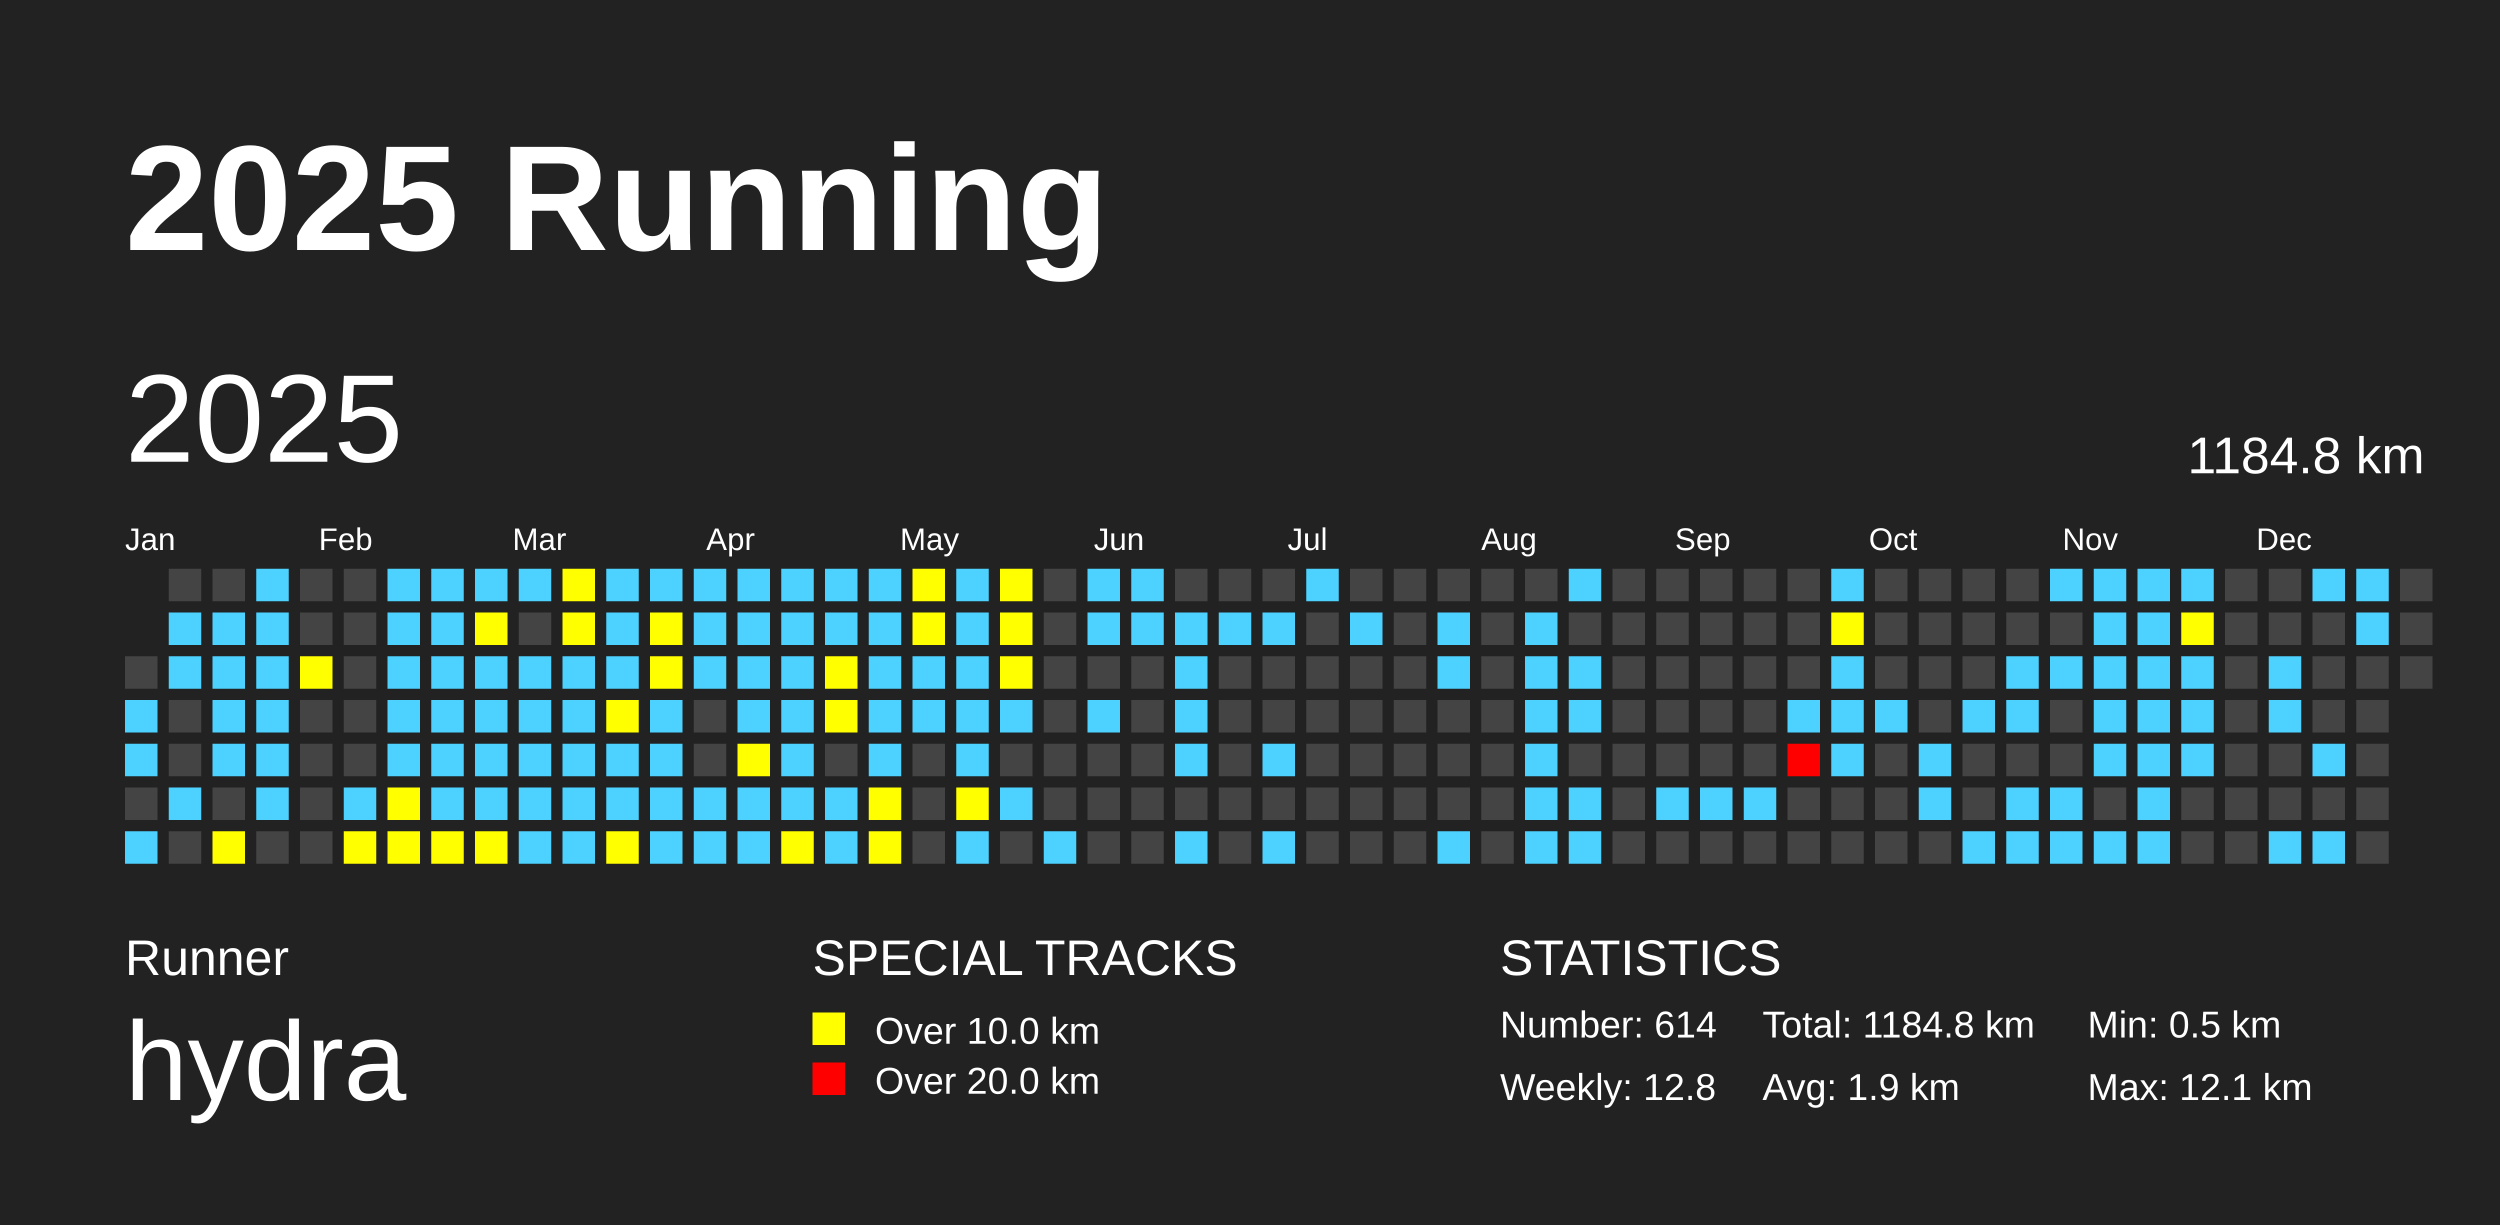
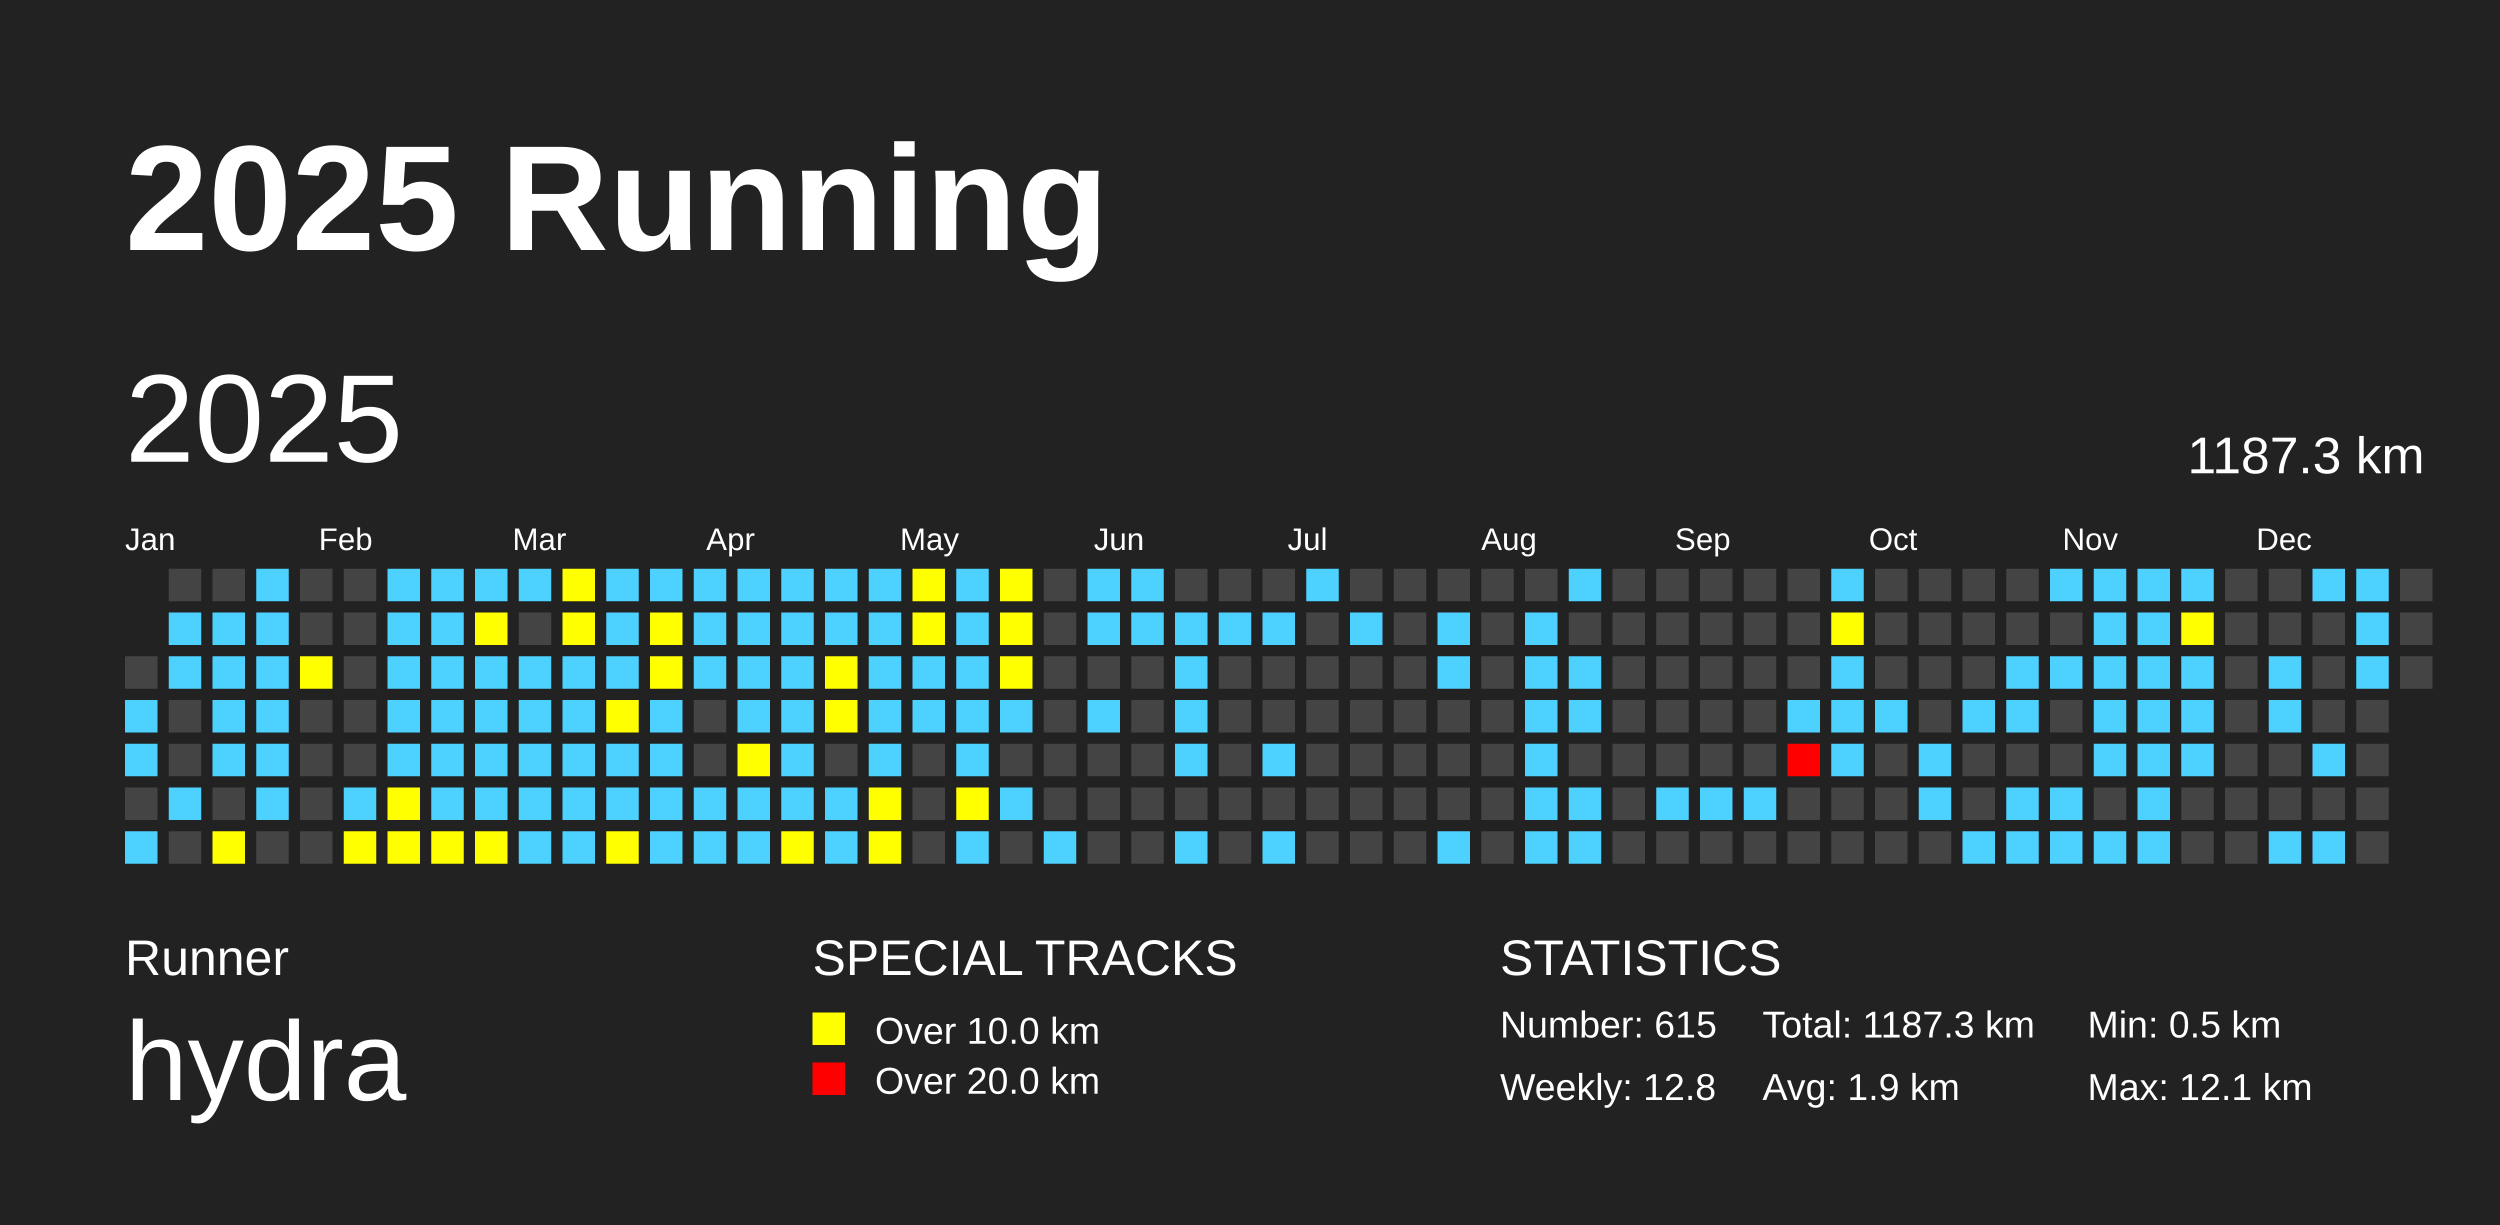
<svg xmlns="http://www.w3.org/2000/svg" baseProfile="full" height="98mm" version="1.1" viewBox="0,0,200,98" width="200mm">
  <defs />
  <rect fill="#222222" height="98" width="200" x="0" y="0" />
  <text fill="#FFFFFF" style="font-size:12px; font-family:Arial; font-weight:bold;" x="10" y="20">2025 Running</text>
  <text fill="#FFFFFF" style="font-size:4px; font-family:Arial" x="10" y="78">Runner</text>
  <text fill="#FFFFFF" style="font-size:9px; font-family:Arial" x="10" y="88">hydra</text>
  <text fill="#FFFFFF" style="font-size:4px; font-family:Arial" x="65" y="78">SPECIAL TRACKS</text>
  <rect fill="yellow" height="2.6" width="2.6" x="65" y="81" />
  <text fill="#FFFFFF" style="font-size:3px; font-family:Arial" x="70" y="83.5">Over 10.0 km</text>
  <rect fill="red" height="2.6" width="2.6" x="65" y="85" />
  <text fill="#FFFFFF" style="font-size:3px; font-family:Arial" x="70" y="87.5">Over 20.0 km</text>
  <text fill="#FFFFFF" style="font-size:4px; font-family:Arial" x="120" y="78">STATISTICS</text>
-   <text fill="#FFFFFF" style="font-size:3px; font-family:Arial" x="120" y="83">Number: 614</text>
+   <text fill="#FFFFFF" style="font-size:3px; font-family:Arial" x="120" y="83">Number: 615</text>
  <text fill="#FFFFFF" style="font-size:3px; font-family:Arial" x="120" y="88">Weekly: 12.8</text>
-   <text fill="#FFFFFF" style="font-size:3px; font-family:Arial" x="141" y="83">Total: 1184.8 km</text>
+   <text fill="#FFFFFF" style="font-size:3px; font-family:Arial" x="141" y="83">Total: 1187.3 km</text>
  <text fill="#FFFFFF" style="font-size:3px; font-family:Arial" x="141" y="88">Avg: 1.9 km</text>
  <text fill="#FFFFFF" style="font-size:3px; font-family:Arial" x="167" y="83">Min: 0.5 km</text>
  <text fill="#FFFFFF" style="font-size:3px; font-family:Arial" x="167" y="88">Max: 12.1 km</text>
  <text dominant-baseline="hanging" fill="#FFFFFF" style="font-size:10.0px; font-family:Arial;" x="10" y="30">2025</text>
-   <text dominant-baseline="hanging" fill="#FFFFFF" style="font-size:4.125px; font-family:Arial;" x="175" y="35">1184.8 km</text>
+   <text dominant-baseline="hanging" fill="#FFFFFF" style="font-size:4.125px; font-family:Arial;" x="175" y="35">1187.3 km</text>
  <text fill="#FFFFFF" style="font-size:2.5px; font-family:Arial" x="10.0" y="44">Jan</text>
  <text fill="#FFFFFF" style="font-size:2.5px; font-family:Arial" x="25.5" y="44">Feb</text>
  <text fill="#FFFFFF" style="font-size:2.5px; font-family:Arial" x="41.0" y="44">Mar</text>
  <text fill="#FFFFFF" style="font-size:2.5px; font-family:Arial" x="56.5" y="44">Apr</text>
  <text fill="#FFFFFF" style="font-size:2.5px; font-family:Arial" x="72.0" y="44">May</text>
  <text fill="#FFFFFF" style="font-size:2.5px; font-family:Arial" x="87.5" y="44">Jun</text>
  <text fill="#FFFFFF" style="font-size:2.5px; font-family:Arial" x="103.0" y="44">Jul</text>
  <text fill="#FFFFFF" style="font-size:2.5px; font-family:Arial" x="118.5" y="44">Aug</text>
  <text fill="#FFFFFF" style="font-size:2.5px; font-family:Arial" x="134.0" y="44">Sep</text>
  <text fill="#FFFFFF" style="font-size:2.5px; font-family:Arial" x="149.5" y="44">Oct</text>
  <text fill="#FFFFFF" style="font-size:2.5px; font-family:Arial" x="165.0" y="44">Nov</text>
  <text fill="#FFFFFF" style="font-size:2.5px; font-family:Arial" x="180.5" y="44">Dec</text>
  <rect fill="#444444" height="2.6" width="2.6" x="10.0" y="52.5" />
  <rect fill="#4DD2FF" height="2.6" width="2.6" x="10.0" y="56.0" />
  <rect fill="#4DD2FF" height="2.6" width="2.6" x="10.0" y="59.5" />
  <rect fill="#444444" height="2.6" width="2.6" x="10.0" y="63.0" />
  <rect fill="#4DD2FF" height="2.6" width="2.6" x="10.0" y="66.5" />
  <rect fill="#444444" height="2.6" width="2.6" x="13.5" y="45.5" />
  <rect fill="#4DD2FF" height="2.6" width="2.6" x="13.5" y="49.0" />
  <rect fill="#4DD2FF" height="2.6" width="2.6" x="13.5" y="52.5" />
  <rect fill="#444444" height="2.6" width="2.6" x="13.5" y="56.0" />
  <rect fill="#444444" height="2.6" width="2.6" x="13.5" y="59.5" />
  <rect fill="#4DD2FF" height="2.6" width="2.6" x="13.5" y="63.0" />
  <rect fill="#444444" height="2.6" width="2.6" x="13.5" y="66.5" />
  <rect fill="#444444" height="2.6" width="2.6" x="17.0" y="45.5" />
  <rect fill="#4DD2FF" height="2.6" width="2.6" x="17.0" y="49.0" />
  <rect fill="#4DD2FF" height="2.6" width="2.6" x="17.0" y="52.5" />
  <rect fill="#4DD2FF" height="2.6" width="2.6" x="17.0" y="56.0" />
  <rect fill="#4DD2FF" height="2.6" width="2.6" x="17.0" y="59.5" />
  <rect fill="#444444" height="2.6" width="2.6" x="17.0" y="63.0" />
  <rect fill="yellow" height="2.6" width="2.6" x="17.0" y="66.5" />
  <rect fill="#4DD2FF" height="2.6" width="2.6" x="20.5" y="45.5" />
  <rect fill="#4DD2FF" height="2.6" width="2.6" x="20.5" y="49.0" />
  <rect fill="#4DD2FF" height="2.6" width="2.6" x="20.5" y="52.5" />
  <rect fill="#4DD2FF" height="2.6" width="2.6" x="20.5" y="56.0" />
  <rect fill="#4DD2FF" height="2.6" width="2.6" x="20.5" y="59.5" />
  <rect fill="#4DD2FF" height="2.6" width="2.6" x="20.5" y="63.0" />
  <rect fill="#444444" height="2.6" width="2.6" x="20.5" y="66.5" />
  <rect fill="#444444" height="2.6" width="2.6" x="24.0" y="45.5" />
  <rect fill="#444444" height="2.6" width="2.6" x="24.0" y="49.0" />
  <rect fill="yellow" height="2.6" width="2.6" x="24.0" y="52.5" />
  <rect fill="#444444" height="2.6" width="2.6" x="24.0" y="56.0" />
  <rect fill="#444444" height="2.6" width="2.6" x="24.0" y="59.5" />
  <rect fill="#444444" height="2.6" width="2.6" x="24.0" y="63.0" />
  <rect fill="#444444" height="2.6" width="2.6" x="24.0" y="66.5" />
  <rect fill="#444444" height="2.6" width="2.6" x="27.5" y="45.5" />
  <rect fill="#444444" height="2.6" width="2.6" x="27.5" y="49.0" />
  <rect fill="#444444" height="2.6" width="2.6" x="27.5" y="52.5" />
  <rect fill="#444444" height="2.6" width="2.6" x="27.5" y="56.0" />
  <rect fill="#444444" height="2.6" width="2.6" x="27.5" y="59.5" />
  <rect fill="#4DD2FF" height="2.6" width="2.6" x="27.5" y="63.0" />
  <rect fill="yellow" height="2.6" width="2.6" x="27.5" y="66.5" />
  <rect fill="#4DD2FF" height="2.6" width="2.6" x="31.0" y="45.5" />
  <rect fill="#4DD2FF" height="2.6" width="2.6" x="31.0" y="49.0" />
  <rect fill="#4DD2FF" height="2.6" width="2.6" x="31.0" y="52.5" />
  <rect fill="#4DD2FF" height="2.6" width="2.6" x="31.0" y="56.0" />
  <rect fill="#4DD2FF" height="2.6" width="2.6" x="31.0" y="59.5" />
  <rect fill="yellow" height="2.6" width="2.6" x="31.0" y="63.0" />
  <rect fill="yellow" height="2.6" width="2.6" x="31.0" y="66.5" />
  <rect fill="#4DD2FF" height="2.6" width="2.6" x="34.5" y="45.5" />
  <rect fill="#4DD2FF" height="2.6" width="2.6" x="34.5" y="49.0" />
  <rect fill="#4DD2FF" height="2.6" width="2.6" x="34.5" y="52.5" />
  <rect fill="#4DD2FF" height="2.6" width="2.6" x="34.5" y="56.0" />
  <rect fill="#4DD2FF" height="2.6" width="2.6" x="34.5" y="59.5" />
  <rect fill="#4DD2FF" height="2.6" width="2.6" x="34.5" y="63.0" />
  <rect fill="yellow" height="2.6" width="2.6" x="34.5" y="66.5" />
  <rect fill="#4DD2FF" height="2.6" width="2.6" x="38.0" y="45.5" />
  <rect fill="yellow" height="2.6" width="2.6" x="38.0" y="49.0" />
  <rect fill="#4DD2FF" height="2.6" width="2.6" x="38.0" y="52.5" />
  <rect fill="#4DD2FF" height="2.6" width="2.6" x="38.0" y="56.0" />
  <rect fill="#4DD2FF" height="2.6" width="2.6" x="38.0" y="59.5" />
  <rect fill="#4DD2FF" height="2.6" width="2.6" x="38.0" y="63.0" />
  <rect fill="yellow" height="2.6" width="2.6" x="38.0" y="66.5" />
  <rect fill="#4DD2FF" height="2.6" width="2.6" x="41.5" y="45.5" />
  <rect fill="#444444" height="2.6" width="2.6" x="41.5" y="49.0" />
  <rect fill="#4DD2FF" height="2.6" width="2.6" x="41.5" y="52.5" />
  <rect fill="#4DD2FF" height="2.6" width="2.6" x="41.5" y="56.0" />
  <rect fill="#4DD2FF" height="2.6" width="2.6" x="41.5" y="59.5" />
  <rect fill="#4DD2FF" height="2.6" width="2.6" x="41.5" y="63.0" />
  <rect fill="#4DD2FF" height="2.6" width="2.6" x="41.5" y="66.5" />
  <rect fill="yellow" height="2.6" width="2.6" x="45.0" y="45.5" />
  <rect fill="yellow" height="2.6" width="2.6" x="45.0" y="49.0" />
  <rect fill="#4DD2FF" height="2.6" width="2.6" x="45.0" y="52.5" />
  <rect fill="#4DD2FF" height="2.6" width="2.6" x="45.0" y="56.0" />
  <rect fill="#4DD2FF" height="2.6" width="2.6" x="45.0" y="59.5" />
  <rect fill="#4DD2FF" height="2.6" width="2.6" x="45.0" y="63.0" />
  <rect fill="#4DD2FF" height="2.6" width="2.6" x="45.0" y="66.5" />
  <rect fill="#4DD2FF" height="2.6" width="2.6" x="48.5" y="45.5" />
  <rect fill="#4DD2FF" height="2.6" width="2.6" x="48.5" y="49.0" />
  <rect fill="#4DD2FF" height="2.6" width="2.6" x="48.5" y="52.5" />
  <rect fill="yellow" height="2.6" width="2.6" x="48.5" y="56.0" />
  <rect fill="#4DD2FF" height="2.6" width="2.6" x="48.5" y="59.5" />
  <rect fill="#4DD2FF" height="2.6" width="2.6" x="48.5" y="63.0" />
  <rect fill="yellow" height="2.6" width="2.6" x="48.5" y="66.5" />
  <rect fill="#4DD2FF" height="2.6" width="2.6" x="52.0" y="45.5" />
  <rect fill="yellow" height="2.6" width="2.6" x="52.0" y="49.0" />
  <rect fill="yellow" height="2.6" width="2.6" x="52.0" y="52.5" />
  <rect fill="#4DD2FF" height="2.6" width="2.6" x="52.0" y="56.0" />
  <rect fill="#4DD2FF" height="2.6" width="2.6" x="52.0" y="59.5" />
  <rect fill="#4DD2FF" height="2.6" width="2.6" x="52.0" y="63.0" />
  <rect fill="#4DD2FF" height="2.6" width="2.6" x="52.0" y="66.5" />
  <rect fill="#4DD2FF" height="2.6" width="2.6" x="55.5" y="45.5" />
  <rect fill="#4DD2FF" height="2.6" width="2.6" x="55.5" y="49.0" />
  <rect fill="#4DD2FF" height="2.6" width="2.6" x="55.5" y="52.5" />
  <rect fill="#444444" height="2.6" width="2.6" x="55.5" y="56.0" />
  <rect fill="#444444" height="2.6" width="2.6" x="55.5" y="59.5" />
  <rect fill="#4DD2FF" height="2.6" width="2.6" x="55.5" y="63.0" />
  <rect fill="#4DD2FF" height="2.6" width="2.6" x="55.5" y="66.5" />
  <rect fill="#4DD2FF" height="2.6" width="2.6" x="59.0" y="45.5" />
  <rect fill="#4DD2FF" height="2.6" width="2.6" x="59.0" y="49.0" />
  <rect fill="#4DD2FF" height="2.6" width="2.6" x="59.0" y="52.5" />
  <rect fill="#4DD2FF" height="2.6" width="2.6" x="59.0" y="56.0" />
  <rect fill="yellow" height="2.6" width="2.6" x="59.0" y="59.5" />
  <rect fill="#4DD2FF" height="2.6" width="2.6" x="59.0" y="63.0" />
  <rect fill="#4DD2FF" height="2.6" width="2.6" x="59.0" y="66.5" />
  <rect fill="#4DD2FF" height="2.6" width="2.6" x="62.5" y="45.5" />
  <rect fill="#4DD2FF" height="2.6" width="2.6" x="62.5" y="49.0" />
  <rect fill="#4DD2FF" height="2.6" width="2.6" x="62.5" y="52.5" />
  <rect fill="#4DD2FF" height="2.6" width="2.6" x="62.5" y="56.0" />
  <rect fill="#4DD2FF" height="2.6" width="2.6" x="62.5" y="59.5" />
  <rect fill="#4DD2FF" height="2.6" width="2.6" x="62.5" y="63.0" />
  <rect fill="yellow" height="2.6" width="2.6" x="62.5" y="66.5" />
  <rect fill="#4DD2FF" height="2.6" width="2.6" x="66.0" y="45.5" />
  <rect fill="#4DD2FF" height="2.6" width="2.6" x="66.0" y="49.0" />
  <rect fill="yellow" height="2.6" width="2.6" x="66.0" y="52.5" />
  <rect fill="yellow" height="2.6" width="2.6" x="66.0" y="56.0" />
  <rect fill="#444444" height="2.6" width="2.6" x="66.0" y="59.5" />
  <rect fill="#4DD2FF" height="2.6" width="2.6" x="66.0" y="63.0" />
  <rect fill="#4DD2FF" height="2.6" width="2.6" x="66.0" y="66.5" />
  <rect fill="#4DD2FF" height="2.6" width="2.6" x="69.5" y="45.5" />
  <rect fill="#4DD2FF" height="2.6" width="2.6" x="69.5" y="49.0" />
  <rect fill="#4DD2FF" height="2.6" width="2.6" x="69.5" y="52.5" />
  <rect fill="#4DD2FF" height="2.6" width="2.6" x="69.5" y="56.0" />
  <rect fill="#4DD2FF" height="2.6" width="2.6" x="69.5" y="59.5" />
  <rect fill="yellow" height="2.6" width="2.6" x="69.5" y="63.0" />
  <rect fill="yellow" height="2.6" width="2.6" x="69.5" y="66.5" />
  <rect fill="yellow" height="2.6" width="2.6" x="73.0" y="45.5" />
  <rect fill="yellow" height="2.6" width="2.6" x="73.0" y="49.0" />
  <rect fill="#4DD2FF" height="2.6" width="2.6" x="73.0" y="52.5" />
  <rect fill="#4DD2FF" height="2.6" width="2.6" x="73.0" y="56.0" />
  <rect fill="#444444" height="2.6" width="2.6" x="73.0" y="59.5" />
  <rect fill="#444444" height="2.6" width="2.6" x="73.0" y="63.0" />
  <rect fill="#444444" height="2.6" width="2.6" x="73.0" y="66.5" />
  <rect fill="#4DD2FF" height="2.6" width="2.6" x="76.5" y="45.5" />
  <rect fill="#4DD2FF" height="2.6" width="2.6" x="76.5" y="49.0" />
  <rect fill="#4DD2FF" height="2.6" width="2.6" x="76.5" y="52.5" />
  <rect fill="#4DD2FF" height="2.6" width="2.6" x="76.5" y="56.0" />
  <rect fill="#4DD2FF" height="2.6" width="2.6" x="76.5" y="59.5" />
  <rect fill="yellow" height="2.6" width="2.6" x="76.5" y="63.0" />
  <rect fill="#4DD2FF" height="2.6" width="2.6" x="76.5" y="66.5" />
  <rect fill="yellow" height="2.6" width="2.6" x="80.0" y="45.5" />
  <rect fill="yellow" height="2.6" width="2.6" x="80.0" y="49.0" />
  <rect fill="yellow" height="2.6" width="2.6" x="80.0" y="52.5" />
  <rect fill="#4DD2FF" height="2.6" width="2.6" x="80.0" y="56.0" />
  <rect fill="#444444" height="2.6" width="2.6" x="80.0" y="59.5" />
  <rect fill="#4DD2FF" height="2.6" width="2.6" x="80.0" y="63.0" />
  <rect fill="#444444" height="2.6" width="2.6" x="80.0" y="66.5" />
  <rect fill="#444444" height="2.6" width="2.6" x="83.5" y="45.5" />
  <rect fill="#444444" height="2.6" width="2.6" x="83.5" y="49.0" />
  <rect fill="#444444" height="2.6" width="2.6" x="83.5" y="52.5" />
  <rect fill="#444444" height="2.6" width="2.6" x="83.5" y="56.0" />
  <rect fill="#444444" height="2.6" width="2.6" x="83.5" y="59.5" />
  <rect fill="#444444" height="2.6" width="2.6" x="83.5" y="63.0" />
  <rect fill="#4DD2FF" height="2.6" width="2.6" x="83.5" y="66.5" />
  <rect fill="#4DD2FF" height="2.6" width="2.6" x="87.0" y="45.5" />
  <rect fill="#4DD2FF" height="2.6" width="2.6" x="87.0" y="49.0" />
  <rect fill="#444444" height="2.6" width="2.6" x="87.0" y="52.5" />
  <rect fill="#4DD2FF" height="2.6" width="2.6" x="87.0" y="56.0" />
  <rect fill="#444444" height="2.6" width="2.6" x="87.0" y="59.5" />
  <rect fill="#444444" height="2.6" width="2.6" x="87.0" y="63.0" />
  <rect fill="#444444" height="2.6" width="2.6" x="87.0" y="66.5" />
  <rect fill="#4DD2FF" height="2.6" width="2.6" x="90.5" y="45.5" />
  <rect fill="#4DD2FF" height="2.6" width="2.6" x="90.5" y="49.0" />
  <rect fill="#444444" height="2.6" width="2.6" x="90.5" y="52.5" />
  <rect fill="#444444" height="2.6" width="2.6" x="90.5" y="56.0" />
  <rect fill="#444444" height="2.6" width="2.6" x="90.5" y="59.5" />
  <rect fill="#444444" height="2.6" width="2.6" x="90.5" y="63.0" />
  <rect fill="#444444" height="2.6" width="2.6" x="90.5" y="66.5" />
  <rect fill="#444444" height="2.6" width="2.6" x="94.0" y="45.5" />
  <rect fill="#4DD2FF" height="2.6" width="2.6" x="94.0" y="49.0" />
  <rect fill="#4DD2FF" height="2.6" width="2.6" x="94.0" y="52.5" />
  <rect fill="#4DD2FF" height="2.6" width="2.6" x="94.0" y="56.0" />
  <rect fill="#4DD2FF" height="2.6" width="2.6" x="94.0" y="59.5" />
  <rect fill="#444444" height="2.6" width="2.6" x="94.0" y="63.0" />
  <rect fill="#4DD2FF" height="2.6" width="2.6" x="94.0" y="66.5" />
  <rect fill="#444444" height="2.6" width="2.6" x="97.5" y="45.5" />
  <rect fill="#4DD2FF" height="2.6" width="2.6" x="97.5" y="49.0" />
  <rect fill="#444444" height="2.6" width="2.6" x="97.5" y="52.5" />
  <rect fill="#444444" height="2.6" width="2.6" x="97.5" y="56.0" />
  <rect fill="#444444" height="2.6" width="2.6" x="97.5" y="59.5" />
  <rect fill="#444444" height="2.6" width="2.6" x="97.5" y="63.0" />
  <rect fill="#444444" height="2.6" width="2.6" x="97.5" y="66.5" />
  <rect fill="#444444" height="2.6" width="2.6" x="101.0" y="45.5" />
  <rect fill="#4DD2FF" height="2.6" width="2.6" x="101.0" y="49.0" />
  <rect fill="#444444" height="2.6" width="2.6" x="101.0" y="52.5" />
  <rect fill="#444444" height="2.6" width="2.6" x="101.0" y="56.0" />
  <rect fill="#4DD2FF" height="2.6" width="2.6" x="101.0" y="59.5" />
  <rect fill="#444444" height="2.6" width="2.6" x="101.0" y="63.0" />
  <rect fill="#4DD2FF" height="2.6" width="2.6" x="101.0" y="66.5" />
  <rect fill="#4DD2FF" height="2.6" width="2.6" x="104.5" y="45.5" />
  <rect fill="#444444" height="2.6" width="2.6" x="104.5" y="49.0" />
  <rect fill="#444444" height="2.6" width="2.6" x="104.5" y="52.5" />
  <rect fill="#444444" height="2.6" width="2.6" x="104.5" y="56.0" />
  <rect fill="#444444" height="2.6" width="2.6" x="104.5" y="59.5" />
  <rect fill="#444444" height="2.6" width="2.6" x="104.5" y="63.0" />
  <rect fill="#444444" height="2.6" width="2.6" x="104.5" y="66.5" />
  <rect fill="#444444" height="2.6" width="2.6" x="108.0" y="45.5" />
  <rect fill="#4DD2FF" height="2.6" width="2.6" x="108.0" y="49.0" />
  <rect fill="#444444" height="2.6" width="2.6" x="108.0" y="52.5" />
  <rect fill="#444444" height="2.6" width="2.6" x="108.0" y="56.0" />
  <rect fill="#444444" height="2.6" width="2.6" x="108.0" y="59.5" />
  <rect fill="#444444" height="2.6" width="2.6" x="108.0" y="63.0" />
  <rect fill="#444444" height="2.6" width="2.6" x="108.0" y="66.5" />
  <rect fill="#444444" height="2.6" width="2.6" x="111.5" y="45.5" />
  <rect fill="#444444" height="2.6" width="2.6" x="111.5" y="49.0" />
  <rect fill="#444444" height="2.6" width="2.6" x="111.5" y="52.5" />
  <rect fill="#444444" height="2.6" width="2.6" x="111.5" y="56.0" />
  <rect fill="#444444" height="2.6" width="2.6" x="111.5" y="59.5" />
  <rect fill="#444444" height="2.6" width="2.6" x="111.5" y="63.0" />
  <rect fill="#444444" height="2.6" width="2.6" x="111.5" y="66.5" />
  <rect fill="#444444" height="2.6" width="2.6" x="115.0" y="45.5" />
  <rect fill="#4DD2FF" height="2.6" width="2.6" x="115.0" y="49.0" />
  <rect fill="#4DD2FF" height="2.6" width="2.6" x="115.0" y="52.5" />
  <rect fill="#444444" height="2.6" width="2.6" x="115.0" y="56.0" />
  <rect fill="#444444" height="2.6" width="2.6" x="115.0" y="59.5" />
  <rect fill="#444444" height="2.6" width="2.6" x="115.0" y="63.0" />
  <rect fill="#4DD2FF" height="2.6" width="2.6" x="115.0" y="66.5" />
  <rect fill="#444444" height="2.6" width="2.6" x="118.5" y="45.5" />
  <rect fill="#444444" height="2.6" width="2.6" x="118.5" y="49.0" />
  <rect fill="#444444" height="2.6" width="2.6" x="118.5" y="52.5" />
  <rect fill="#444444" height="2.6" width="2.6" x="118.5" y="56.0" />
  <rect fill="#444444" height="2.6" width="2.6" x="118.5" y="59.5" />
  <rect fill="#444444" height="2.6" width="2.6" x="118.5" y="63.0" />
  <rect fill="#444444" height="2.6" width="2.6" x="118.5" y="66.5" />
  <rect fill="#444444" height="2.6" width="2.6" x="122.0" y="45.5" />
  <rect fill="#4DD2FF" height="2.6" width="2.6" x="122.0" y="49.0" />
  <rect fill="#4DD2FF" height="2.6" width="2.6" x="122.0" y="52.5" />
  <rect fill="#4DD2FF" height="2.6" width="2.6" x="122.0" y="56.0" />
  <rect fill="#4DD2FF" height="2.6" width="2.6" x="122.0" y="59.5" />
  <rect fill="#4DD2FF" height="2.6" width="2.6" x="122.0" y="63.0" />
  <rect fill="#4DD2FF" height="2.6" width="2.6" x="122.0" y="66.5" />
  <rect fill="#4DD2FF" height="2.6" width="2.6" x="125.5" y="45.5" />
  <rect fill="#444444" height="2.6" width="2.6" x="125.5" y="49.0" />
  <rect fill="#4DD2FF" height="2.6" width="2.6" x="125.5" y="52.5" />
  <rect fill="#4DD2FF" height="2.6" width="2.6" x="125.5" y="56.0" />
  <rect fill="#444444" height="2.6" width="2.6" x="125.5" y="59.5" />
  <rect fill="#4DD2FF" height="2.6" width="2.6" x="125.5" y="63.0" />
  <rect fill="#4DD2FF" height="2.6" width="2.6" x="125.5" y="66.5" />
  <rect fill="#444444" height="2.6" width="2.6" x="129.0" y="45.5" />
  <rect fill="#444444" height="2.6" width="2.6" x="129.0" y="49.0" />
  <rect fill="#444444" height="2.6" width="2.6" x="129.0" y="52.5" />
  <rect fill="#444444" height="2.6" width="2.6" x="129.0" y="56.0" />
  <rect fill="#444444" height="2.6" width="2.6" x="129.0" y="59.5" />
  <rect fill="#444444" height="2.6" width="2.6" x="129.0" y="63.0" />
  <rect fill="#444444" height="2.6" width="2.6" x="129.0" y="66.5" />
  <rect fill="#444444" height="2.6" width="2.6" x="132.5" y="45.5" />
  <rect fill="#444444" height="2.6" width="2.6" x="132.5" y="49.0" />
  <rect fill="#444444" height="2.6" width="2.6" x="132.5" y="52.5" />
  <rect fill="#444444" height="2.6" width="2.6" x="132.5" y="56.0" />
  <rect fill="#444444" height="2.6" width="2.6" x="132.5" y="59.5" />
  <rect fill="#4DD2FF" height="2.6" width="2.6" x="132.5" y="63.0" />
  <rect fill="#444444" height="2.6" width="2.6" x="132.5" y="66.5" />
  <rect fill="#444444" height="2.6" width="2.6" x="136.0" y="45.5" />
  <rect fill="#444444" height="2.6" width="2.6" x="136.0" y="49.0" />
  <rect fill="#444444" height="2.6" width="2.6" x="136.0" y="52.5" />
  <rect fill="#444444" height="2.6" width="2.6" x="136.0" y="56.0" />
  <rect fill="#444444" height="2.6" width="2.6" x="136.0" y="59.5" />
  <rect fill="#4DD2FF" height="2.6" width="2.6" x="136.0" y="63.0" />
  <rect fill="#444444" height="2.6" width="2.6" x="136.0" y="66.5" />
  <rect fill="#444444" height="2.6" width="2.6" x="139.5" y="45.5" />
  <rect fill="#444444" height="2.6" width="2.6" x="139.5" y="49.0" />
  <rect fill="#444444" height="2.6" width="2.6" x="139.5" y="52.5" />
  <rect fill="#444444" height="2.6" width="2.6" x="139.5" y="56.0" />
  <rect fill="#444444" height="2.6" width="2.6" x="139.5" y="59.5" />
  <rect fill="#4DD2FF" height="2.6" width="2.6" x="139.5" y="63.0" />
  <rect fill="#444444" height="2.6" width="2.6" x="139.5" y="66.5" />
  <rect fill="#444444" height="2.6" width="2.6" x="143.0" y="45.5" />
  <rect fill="#444444" height="2.6" width="2.6" x="143.0" y="49.0" />
  <rect fill="#444444" height="2.6" width="2.6" x="143.0" y="52.5" />
  <rect fill="#4DD2FF" height="2.6" width="2.6" x="143.0" y="56.0" />
  <rect fill="red" height="2.6" width="2.6" x="143.0" y="59.5" />
  <rect fill="#444444" height="2.6" width="2.6" x="143.0" y="63.0" />
  <rect fill="#444444" height="2.6" width="2.6" x="143.0" y="66.5" />
  <rect fill="#4DD2FF" height="2.6" width="2.6" x="146.5" y="45.5" />
  <rect fill="yellow" height="2.6" width="2.6" x="146.5" y="49.0" />
  <rect fill="#4DD2FF" height="2.6" width="2.6" x="146.5" y="52.5" />
  <rect fill="#4DD2FF" height="2.6" width="2.6" x="146.5" y="56.0" />
  <rect fill="#4DD2FF" height="2.6" width="2.6" x="146.5" y="59.5" />
  <rect fill="#444444" height="2.6" width="2.6" x="146.5" y="63.0" />
  <rect fill="#444444" height="2.6" width="2.6" x="146.5" y="66.5" />
  <rect fill="#444444" height="2.6" width="2.6" x="150.0" y="45.5" />
  <rect fill="#444444" height="2.6" width="2.6" x="150.0" y="49.0" />
  <rect fill="#444444" height="2.6" width="2.6" x="150.0" y="52.5" />
  <rect fill="#4DD2FF" height="2.6" width="2.6" x="150.0" y="56.0" />
  <rect fill="#444444" height="2.6" width="2.6" x="150.0" y="59.5" />
  <rect fill="#444444" height="2.6" width="2.6" x="150.0" y="63.0" />
  <rect fill="#444444" height="2.6" width="2.6" x="150.0" y="66.5" />
  <rect fill="#444444" height="2.6" width="2.6" x="153.5" y="45.5" />
  <rect fill="#444444" height="2.6" width="2.6" x="153.5" y="49.0" />
  <rect fill="#444444" height="2.6" width="2.6" x="153.5" y="52.5" />
  <rect fill="#444444" height="2.6" width="2.6" x="153.5" y="56.0" />
  <rect fill="#4DD2FF" height="2.6" width="2.6" x="153.5" y="59.5" />
  <rect fill="#4DD2FF" height="2.6" width="2.6" x="153.5" y="63.0" />
  <rect fill="#444444" height="2.6" width="2.6" x="153.5" y="66.5" />
  <rect fill="#444444" height="2.6" width="2.6" x="157.0" y="45.5" />
  <rect fill="#444444" height="2.6" width="2.6" x="157.0" y="49.0" />
  <rect fill="#444444" height="2.6" width="2.6" x="157.0" y="52.5" />
  <rect fill="#4DD2FF" height="2.6" width="2.6" x="157.0" y="56.0" />
  <rect fill="#444444" height="2.6" width="2.6" x="157.0" y="59.5" />
  <rect fill="#444444" height="2.6" width="2.6" x="157.0" y="63.0" />
  <rect fill="#4DD2FF" height="2.6" width="2.6" x="157.0" y="66.5" />
  <rect fill="#444444" height="2.6" width="2.6" x="160.5" y="45.5" />
  <rect fill="#444444" height="2.6" width="2.6" x="160.5" y="49.0" />
  <rect fill="#4DD2FF" height="2.6" width="2.6" x="160.5" y="52.5" />
  <rect fill="#4DD2FF" height="2.6" width="2.6" x="160.5" y="56.0" />
  <rect fill="#444444" height="2.6" width="2.6" x="160.5" y="59.5" />
  <rect fill="#4DD2FF" height="2.6" width="2.6" x="160.5" y="63.0" />
  <rect fill="#4DD2FF" height="2.6" width="2.6" x="160.5" y="66.5" />
  <rect fill="#4DD2FF" height="2.6" width="2.6" x="164.0" y="45.5" />
  <rect fill="#444444" height="2.6" width="2.6" x="164.0" y="49.0" />
  <rect fill="#4DD2FF" height="2.6" width="2.6" x="164.0" y="52.5" />
  <rect fill="#444444" height="2.6" width="2.6" x="164.0" y="56.0" />
  <rect fill="#444444" height="2.6" width="2.6" x="164.0" y="59.5" />
  <rect fill="#4DD2FF" height="2.6" width="2.6" x="164.0" y="63.0" />
  <rect fill="#4DD2FF" height="2.6" width="2.6" x="164.0" y="66.5" />
  <rect fill="#4DD2FF" height="2.6" width="2.6" x="167.5" y="45.5" />
  <rect fill="#4DD2FF" height="2.6" width="2.6" x="167.5" y="49.0" />
  <rect fill="#4DD2FF" height="2.6" width="2.6" x="167.5" y="52.5" />
  <rect fill="#4DD2FF" height="2.6" width="2.6" x="167.5" y="56.0" />
  <rect fill="#4DD2FF" height="2.6" width="2.6" x="167.5" y="59.5" />
  <rect fill="#444444" height="2.6" width="2.6" x="167.5" y="63.0" />
  <rect fill="#4DD2FF" height="2.6" width="2.6" x="167.5" y="66.5" />
  <rect fill="#4DD2FF" height="2.6" width="2.6" x="171.0" y="45.5" />
  <rect fill="#4DD2FF" height="2.6" width="2.6" x="171.0" y="49.0" />
  <rect fill="#4DD2FF" height="2.6" width="2.6" x="171.0" y="52.5" />
  <rect fill="#4DD2FF" height="2.6" width="2.6" x="171.0" y="56.0" />
  <rect fill="#4DD2FF" height="2.6" width="2.6" x="171.0" y="59.5" />
  <rect fill="#4DD2FF" height="2.6" width="2.6" x="171.0" y="63.0" />
  <rect fill="#4DD2FF" height="2.6" width="2.6" x="171.0" y="66.5" />
  <rect fill="#4DD2FF" height="2.6" width="2.6" x="174.5" y="45.5" />
  <rect fill="yellow" height="2.6" width="2.6" x="174.5" y="49.0" />
  <rect fill="#4DD2FF" height="2.6" width="2.6" x="174.5" y="52.5" />
  <rect fill="#4DD2FF" height="2.6" width="2.6" x="174.5" y="56.0" />
  <rect fill="#4DD2FF" height="2.6" width="2.6" x="174.5" y="59.5" />
  <rect fill="#444444" height="2.6" width="2.6" x="174.5" y="63.0" />
  <rect fill="#444444" height="2.6" width="2.6" x="174.5" y="66.5" />
  <rect fill="#444444" height="2.6" width="2.6" x="178.0" y="45.5" />
  <rect fill="#444444" height="2.6" width="2.6" x="178.0" y="49.0" />
  <rect fill="#444444" height="2.6" width="2.6" x="178.0" y="52.5" />
  <rect fill="#444444" height="2.6" width="2.6" x="178.0" y="56.0" />
  <rect fill="#444444" height="2.6" width="2.6" x="178.0" y="59.5" />
  <rect fill="#444444" height="2.6" width="2.6" x="178.0" y="63.0" />
  <rect fill="#444444" height="2.6" width="2.6" x="178.0" y="66.5" />
  <rect fill="#444444" height="2.6" width="2.6" x="181.5" y="45.5" />
  <rect fill="#444444" height="2.6" width="2.6" x="181.5" y="49.0" />
  <rect fill="#4DD2FF" height="2.6" width="2.6" x="181.5" y="52.5" />
  <rect fill="#4DD2FF" height="2.6" width="2.6" x="181.5" y="56.0" />
  <rect fill="#444444" height="2.6" width="2.6" x="181.5" y="59.5" />
  <rect fill="#444444" height="2.6" width="2.6" x="181.5" y="63.0" />
  <rect fill="#4DD2FF" height="2.6" width="2.6" x="181.5" y="66.5" />
  <rect fill="#4DD2FF" height="2.6" width="2.6" x="185.0" y="45.5" />
  <rect fill="#444444" height="2.6" width="2.6" x="185.0" y="49.0" />
  <rect fill="#444444" height="2.6" width="2.6" x="185.0" y="52.5" />
  <rect fill="#444444" height="2.6" width="2.6" x="185.0" y="56.0" />
  <rect fill="#4DD2FF" height="2.6" width="2.6" x="185.0" y="59.5" />
  <rect fill="#444444" height="2.6" width="2.6" x="185.0" y="63.0" />
  <rect fill="#4DD2FF" height="2.6" width="2.6" x="185.0" y="66.5" />
  <rect fill="#4DD2FF" height="2.6" width="2.6" x="188.5" y="45.5" />
  <rect fill="#4DD2FF" height="2.6" width="2.6" x="188.5" y="49.0" />
-   <rect fill="#444444" height="2.6" width="2.6" x="188.5" y="52.5" />
+   <rect fill="#4DD2FF" height="2.6" width="2.6" x="188.5" y="52.5" />
  <rect fill="#444444" height="2.6" width="2.6" x="188.5" y="56.0" />
  <rect fill="#444444" height="2.6" width="2.6" x="188.5" y="59.5" />
  <rect fill="#444444" height="2.6" width="2.6" x="188.5" y="63.0" />
  <rect fill="#444444" height="2.6" width="2.6" x="188.5" y="66.5" />
  <rect fill="#444444" height="2.6" width="2.6" x="192.0" y="45.5" />
  <rect fill="#444444" height="2.6" width="2.6" x="192.0" y="49.0" />
  <rect fill="#444444" height="2.6" width="2.6" x="192.0" y="52.5" />
</svg>
